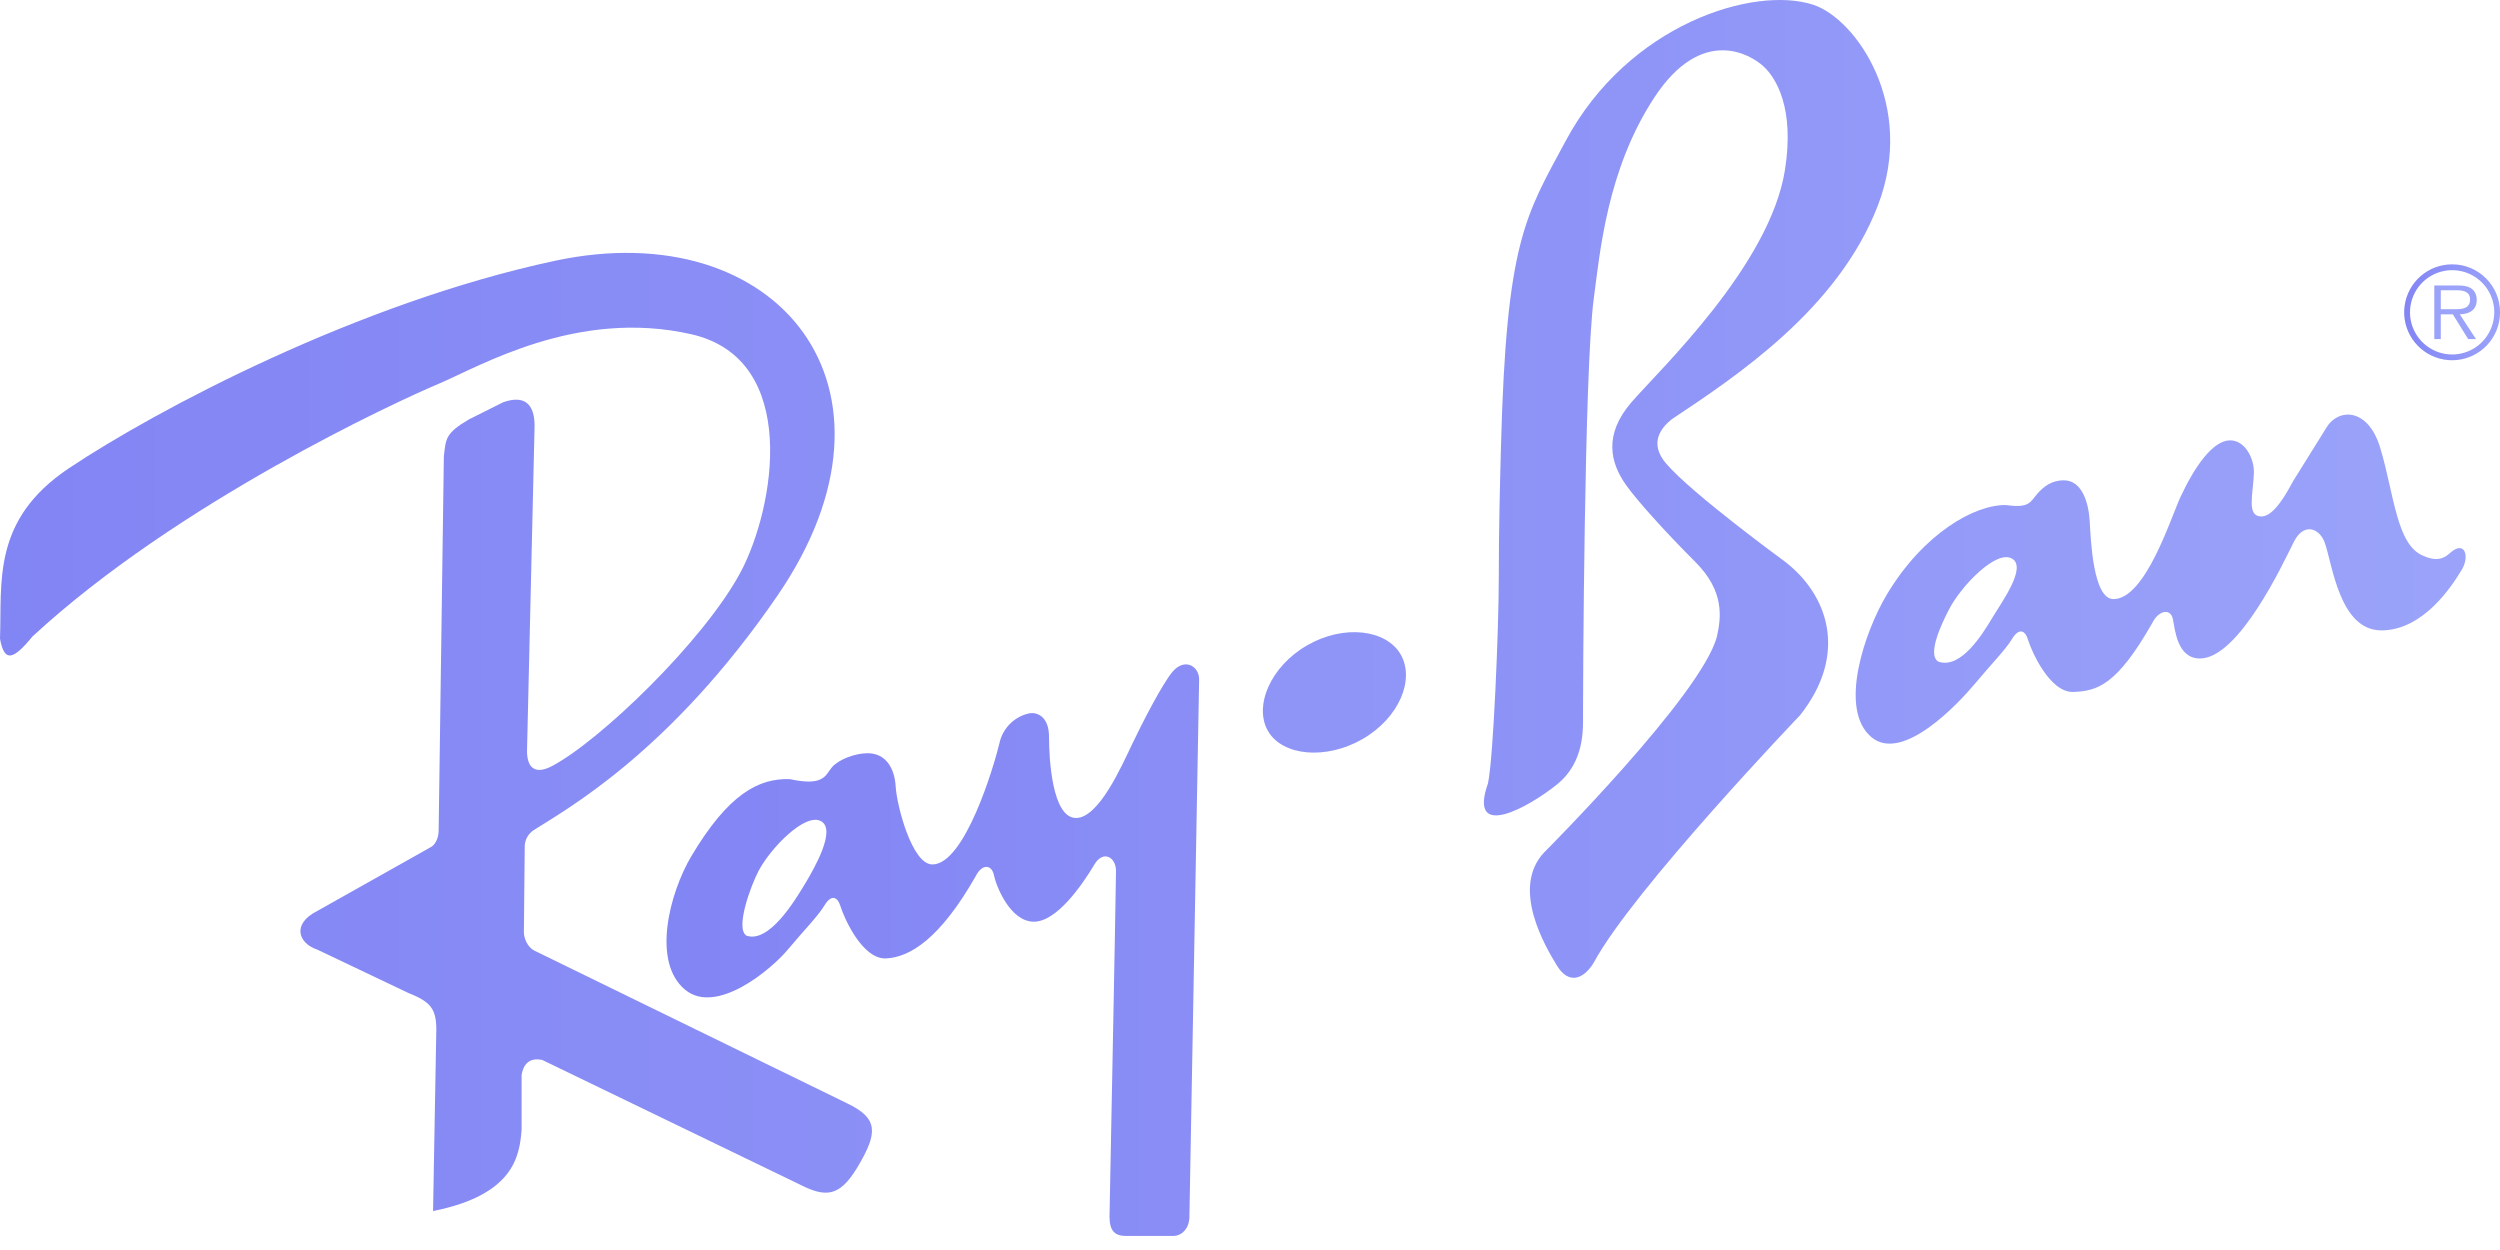
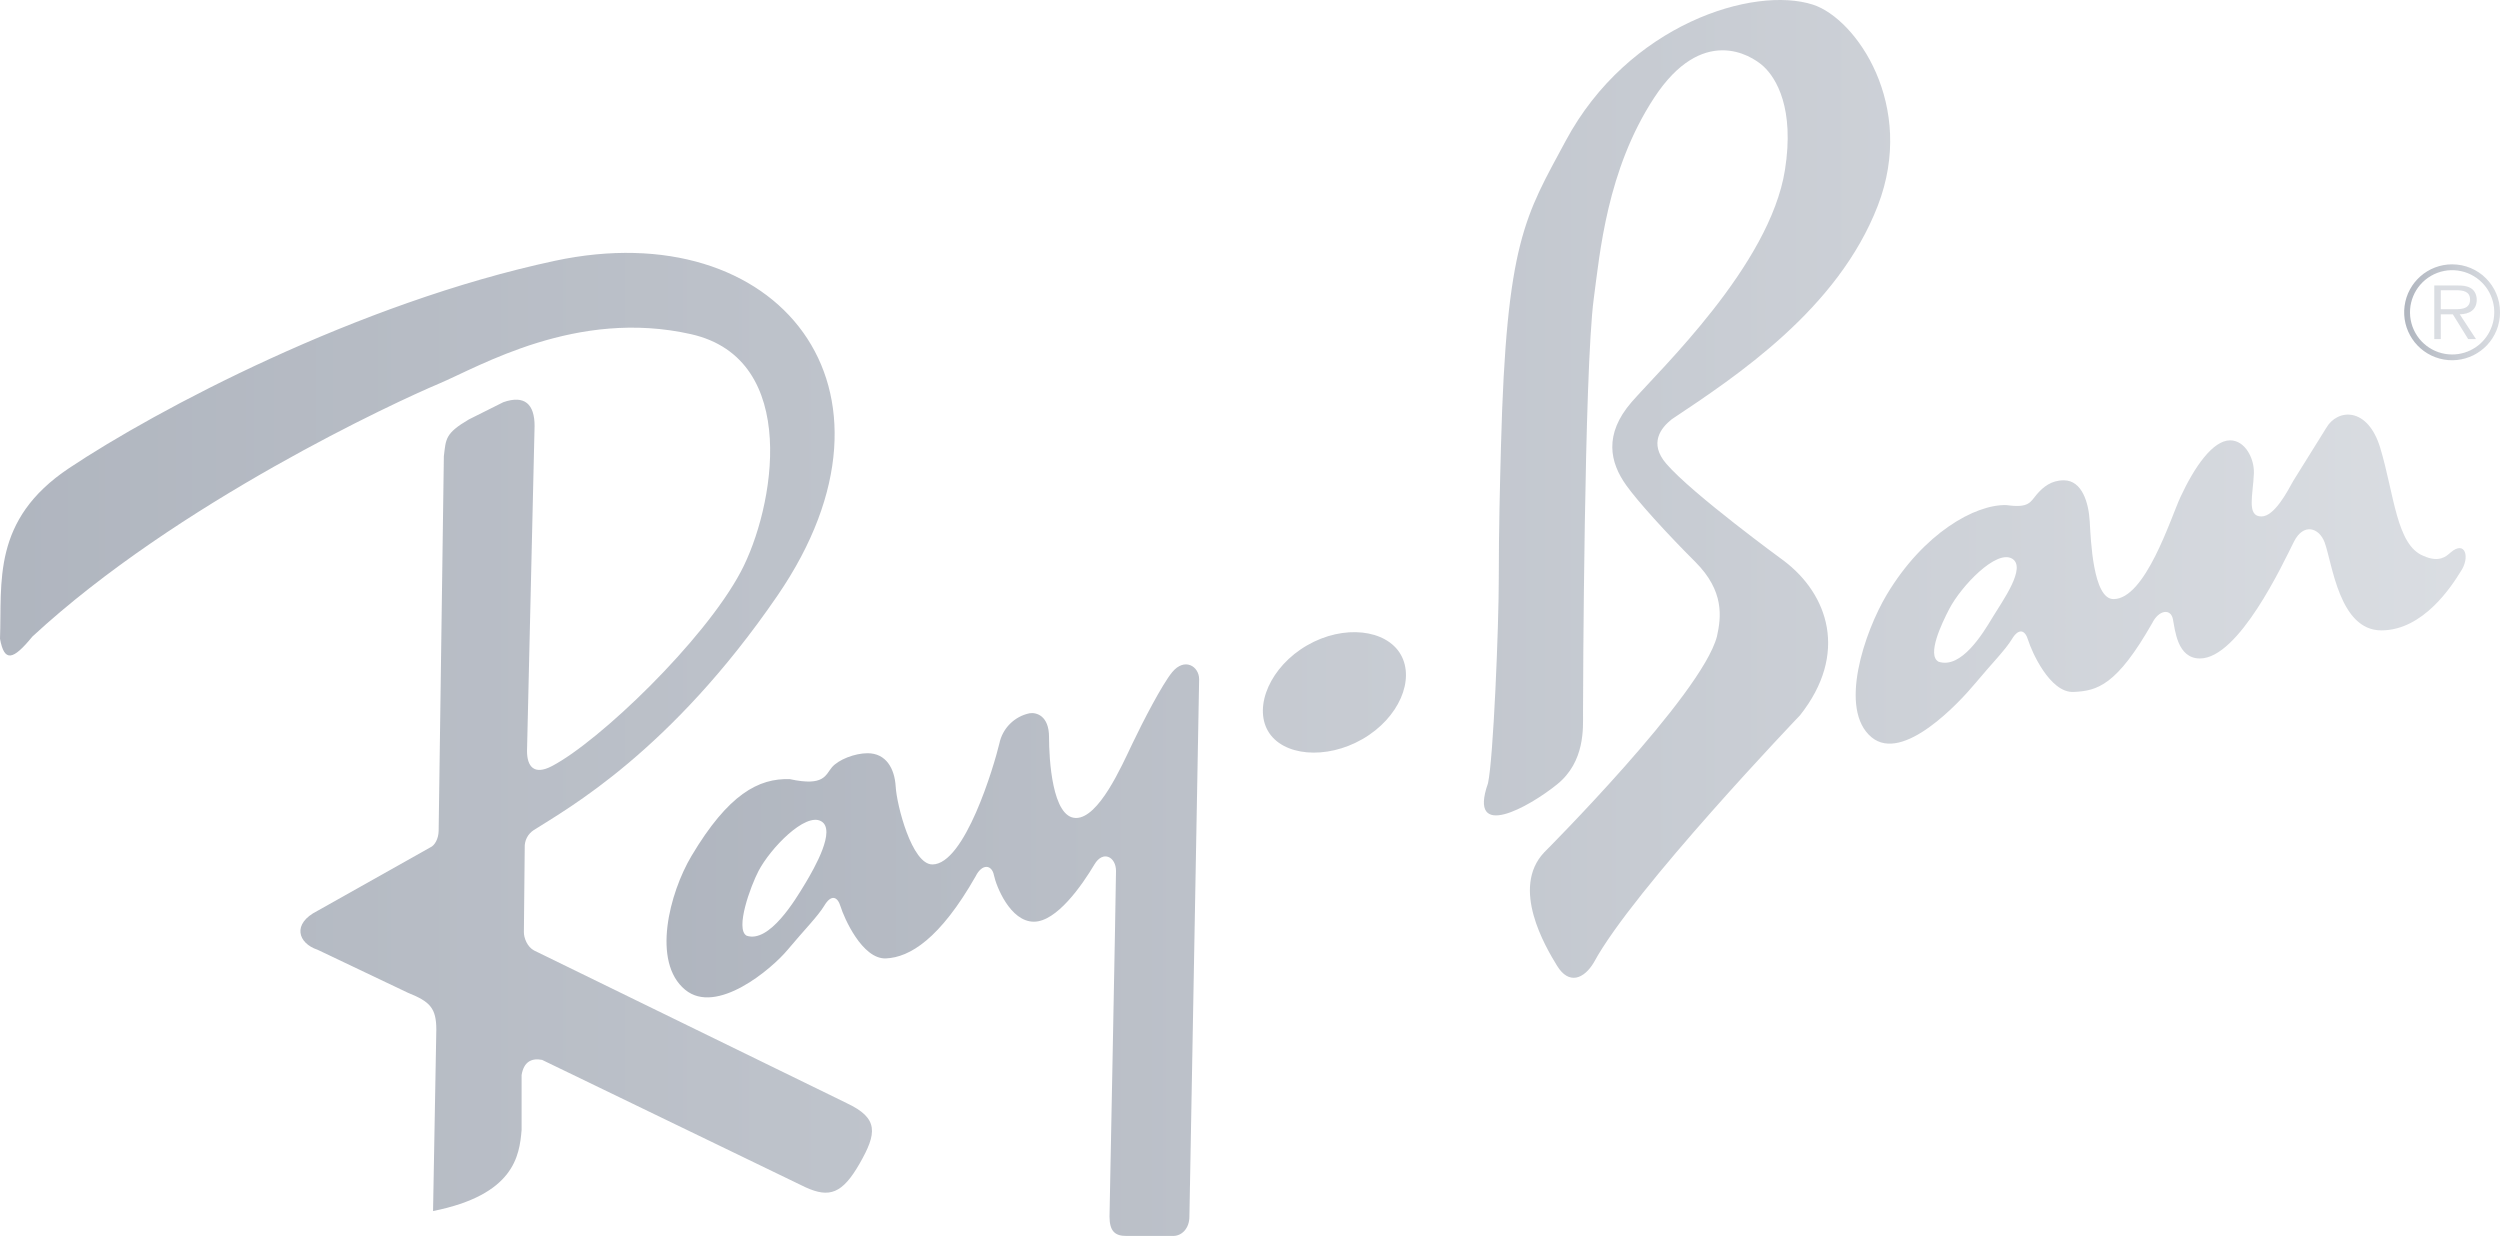
<svg xmlns="http://www.w3.org/2000/svg" width="72" height="36" fill="none">
  <path fill="url(#a)" fill-opacity=".8" fill-rule="evenodd" d="M70.623 7.613a1.381 1.381 0 1 0 1.275 1.907c.069-.168.104-.348.103-.53a1.378 1.378 0 0 0-1.378-1.377Zm0 2.596a1.214 1.214 0 1 1 .856-2.074 1.21 1.21 0 0 1 .264 1.321 1.211 1.211 0 0 1-1.12.753Z" clip-rule="evenodd" />
  <path fill="url(#b)" fill-opacity=".8" fill-rule="evenodd" d="M71.33 8.63c0-.13-.058-.268-.174-.333-.116-.068-.246-.075-.377-.075h-.671v1.543h.187v-.712h.347l.441.712h.225l-.467-.712c.275-.008.489-.12.489-.423Zm-.745.275h-.29v-.546h.441c.192 0 .402.029.402.267 0 .315-.337.279-.553.279ZM24.383 31.769l-9-4.394c-.197-.103-.299-.365-.295-.536l.024-2.426a.57.57 0 0 1 .261-.507c.963-.613 3.942-2.262 7.02-6.755 4.1-5.983 0-11.01-6.407-9.641-5.69 1.215-11.483 4.296-13.996 5.972C-.249 14.974.062 16.777 0 18.395c.124.684.373.622.933-.062 4.168-3.856 10.512-6.78 11.694-7.277 1.182-.498 3.981-2.178 7.278-1.431 3.167.717 2.397 5.023 1.43 6.842-1.057 1.99-4.073 4.883-5.442 5.598-.52.272-.715 0-.715-.435l.218-9.362c0-.622-.28-.902-.902-.684l-.995.498c-.685.404-.654.56-.716 1.057l-.15 10.792c-.006.233-.114.42-.242.475l-3.247 1.826c-.746.374-.56.934 0 1.12l2.613 1.244c.622.249.809.435.809 1.057l-.094 5.225c2.333-.466 2.488-1.586 2.55-2.333V30.96c.062-.373.28-.497.591-.435l7.589 3.67c.684.311 1.057.186 1.555-.684.497-.87.56-1.305-.374-1.741Zm13.262-13.183c-1.054.608-1.542 1.748-1.127 2.467.415.72 1.67.84 2.725.231 1.055-.61 1.512-1.717 1.096-2.437-.415-.719-1.639-.871-2.694-.261Z" clip-rule="evenodd" />
  <path fill="url(#c)" fill-opacity=".8" fill-rule="evenodd" d="M33.758 19.36c-.287.35-.84 1.415-1.151 2.068-.311.653-.964 2.13-1.617 2.13-.69 0-.778-1.71-.778-2.332 0-.622-.373-.715-.56-.684a1.121 1.121 0 0 0-.87.87c-.156.654-.996 3.484-1.93 3.484-.59 0-1.026-1.71-1.056-2.24-.031-.528-.28-.963-.81-.963-.373 0-.839.186-1.026.404-.186.218-.217.56-1.213.342-.902-.03-1.773.436-2.83 2.209-.636 1.067-1.153 3.056-.186 3.856.902.746 2.488-.591 2.954-1.151.467-.56.871-.964 1.058-1.275.186-.31.373-.28.466.031.094.311.622 1.524 1.307 1.493.684-.03 1.555-.56 2.582-2.364.186-.373.466-.342.528-.03.063.31.467 1.337 1.15 1.337.654 0 1.38-1.038 1.743-1.648.248-.42.622-.218.622.186s-.187 9.953-.187 9.953c0 .435.17.559.482.559h1.353c.248 0 .466-.217.466-.56l.28-15.473c0-.373-.42-.637-.777-.202Zm-10.575 6.096c-.28.466-1.026 1.71-1.679 1.493-.342-.187.114-1.43.342-1.866.342-.653 1.345-1.693 1.804-1.431.436.249-.187 1.337-.466 1.804Zm47.389-9.54c-.124.11-.326.296-.778.093-.777-.31-.84-1.772-1.243-3.11-.364-1.201-1.24-1.126-1.555-.575l-.949 1.524c-.171.31-.544 1.026-.918 1.026-.435 0-.24-.622-.217-1.244.015-.42-.25-.948-.684-.948-.498 0-1.026.761-1.431 1.633-.282.609-1.01 2.939-1.929 2.939-.59 0-.653-1.71-.684-2.24-.03-.528-.217-1.181-.746-1.181-.358 0-.59.186-.778.404-.186.217-.217.404-.87.31-.902-.03-2.395.81-3.453 2.582-.636 1.067-1.402 3.305-.435 4.105.902.747 2.52-.995 2.986-1.555.466-.56.87-.964 1.057-1.275.187-.311.373-.28.466.032.094.31.623 1.523 1.307 1.492.685-.03 1.244-.186 2.27-1.99.187-.373.529-.42.591-.109.063.311.125 1.135.778 1.135 1.12 0 2.388-2.724 2.706-3.359.28-.56.73-.404.886.015.222.602.42 2.535 1.633 2.535s2.037-1.29 2.285-1.695c.28-.404.135-.92-.295-.544Zm-13.187 1.866c-.28.467-.902 1.493-1.555 1.275-.342-.186.083-1.088.311-1.523.342-.654 1.345-1.709 1.804-1.447.435.25-.28 1.229-.56 1.695Zm-6.008-1.63s-2.644-1.928-3.39-2.799c-.502-.585-.156-1.026.155-1.275 1.866-1.244 4.79-3.172 5.94-6.158 1.11-2.878-.622-5.38-1.866-5.785-1.705-.553-5.319.56-7.123 3.92-1.168 2.175-1.71 2.892-1.865 8.8-.03 1.12-.063 2.396-.063 3.795 0 1.4-.155 5.194-.311 5.91-.59 1.678 1.182.683 1.99.03.81-.653.747-1.632.747-2.052 0-.53.031-9.86.31-11.943.175-1.296.375-3.701 1.742-5.785 1.37-2.084 2.768-1.244 3.142-.902.373.342.902 1.213.622 2.986-.435 2.751-3.608 5.754-4.417 6.686-.808.933-.622 1.742-.155 2.395.331.465 1.15 1.369 1.99 2.208.84.84.747 1.587.623 2.147-.436 1.679-4.977 6.22-4.977 6.22-.964 1.026.03 2.706.373 3.265.343.56.778.374 1.057-.093 1.12-2.084 5.94-7.122 5.94-7.122 1.402-1.773.81-3.484-.464-4.448Z" clip-rule="evenodd" />
  <defs>
    <linearGradient id="a" x1="69.242" x2="72.001" y1="8.994" y2="8.994" gradientUnits="userSpaceOnUse">
-       <stop stop-color="#6366F1" />
-       <stop offset="1" stop-color="#818CF8" />
+       <stop stop-color="#9CA3AF" />
+       <stop offset="1" stop-color="#D1D5DB" />
    </linearGradient>
    <linearGradient id="b" x1="0" x2="71.33" y1="21.081" y2="21.081" gradientUnits="userSpaceOnUse">
-       <stop stop-color="#6366F1" />
-       <stop offset="1" stop-color="#818CF8" />
+       <stop stop-color="#9CA3AF" />
+       <stop offset="1" stop-color="#D1D5DB" />
    </linearGradient>
    <linearGradient id="c" x1="19.195" x2="71.011" y1="17.797" y2="17.797" gradientUnits="userSpaceOnUse">
-       <stop stop-color="#6366F1" />
-       <stop offset="1" stop-color="#818CF8" />
+       <stop stop-color="#9CA3AF" />
+       <stop offset="1" stop-color="#D1D5DB" />
    </linearGradient>
  </defs>
</svg>
